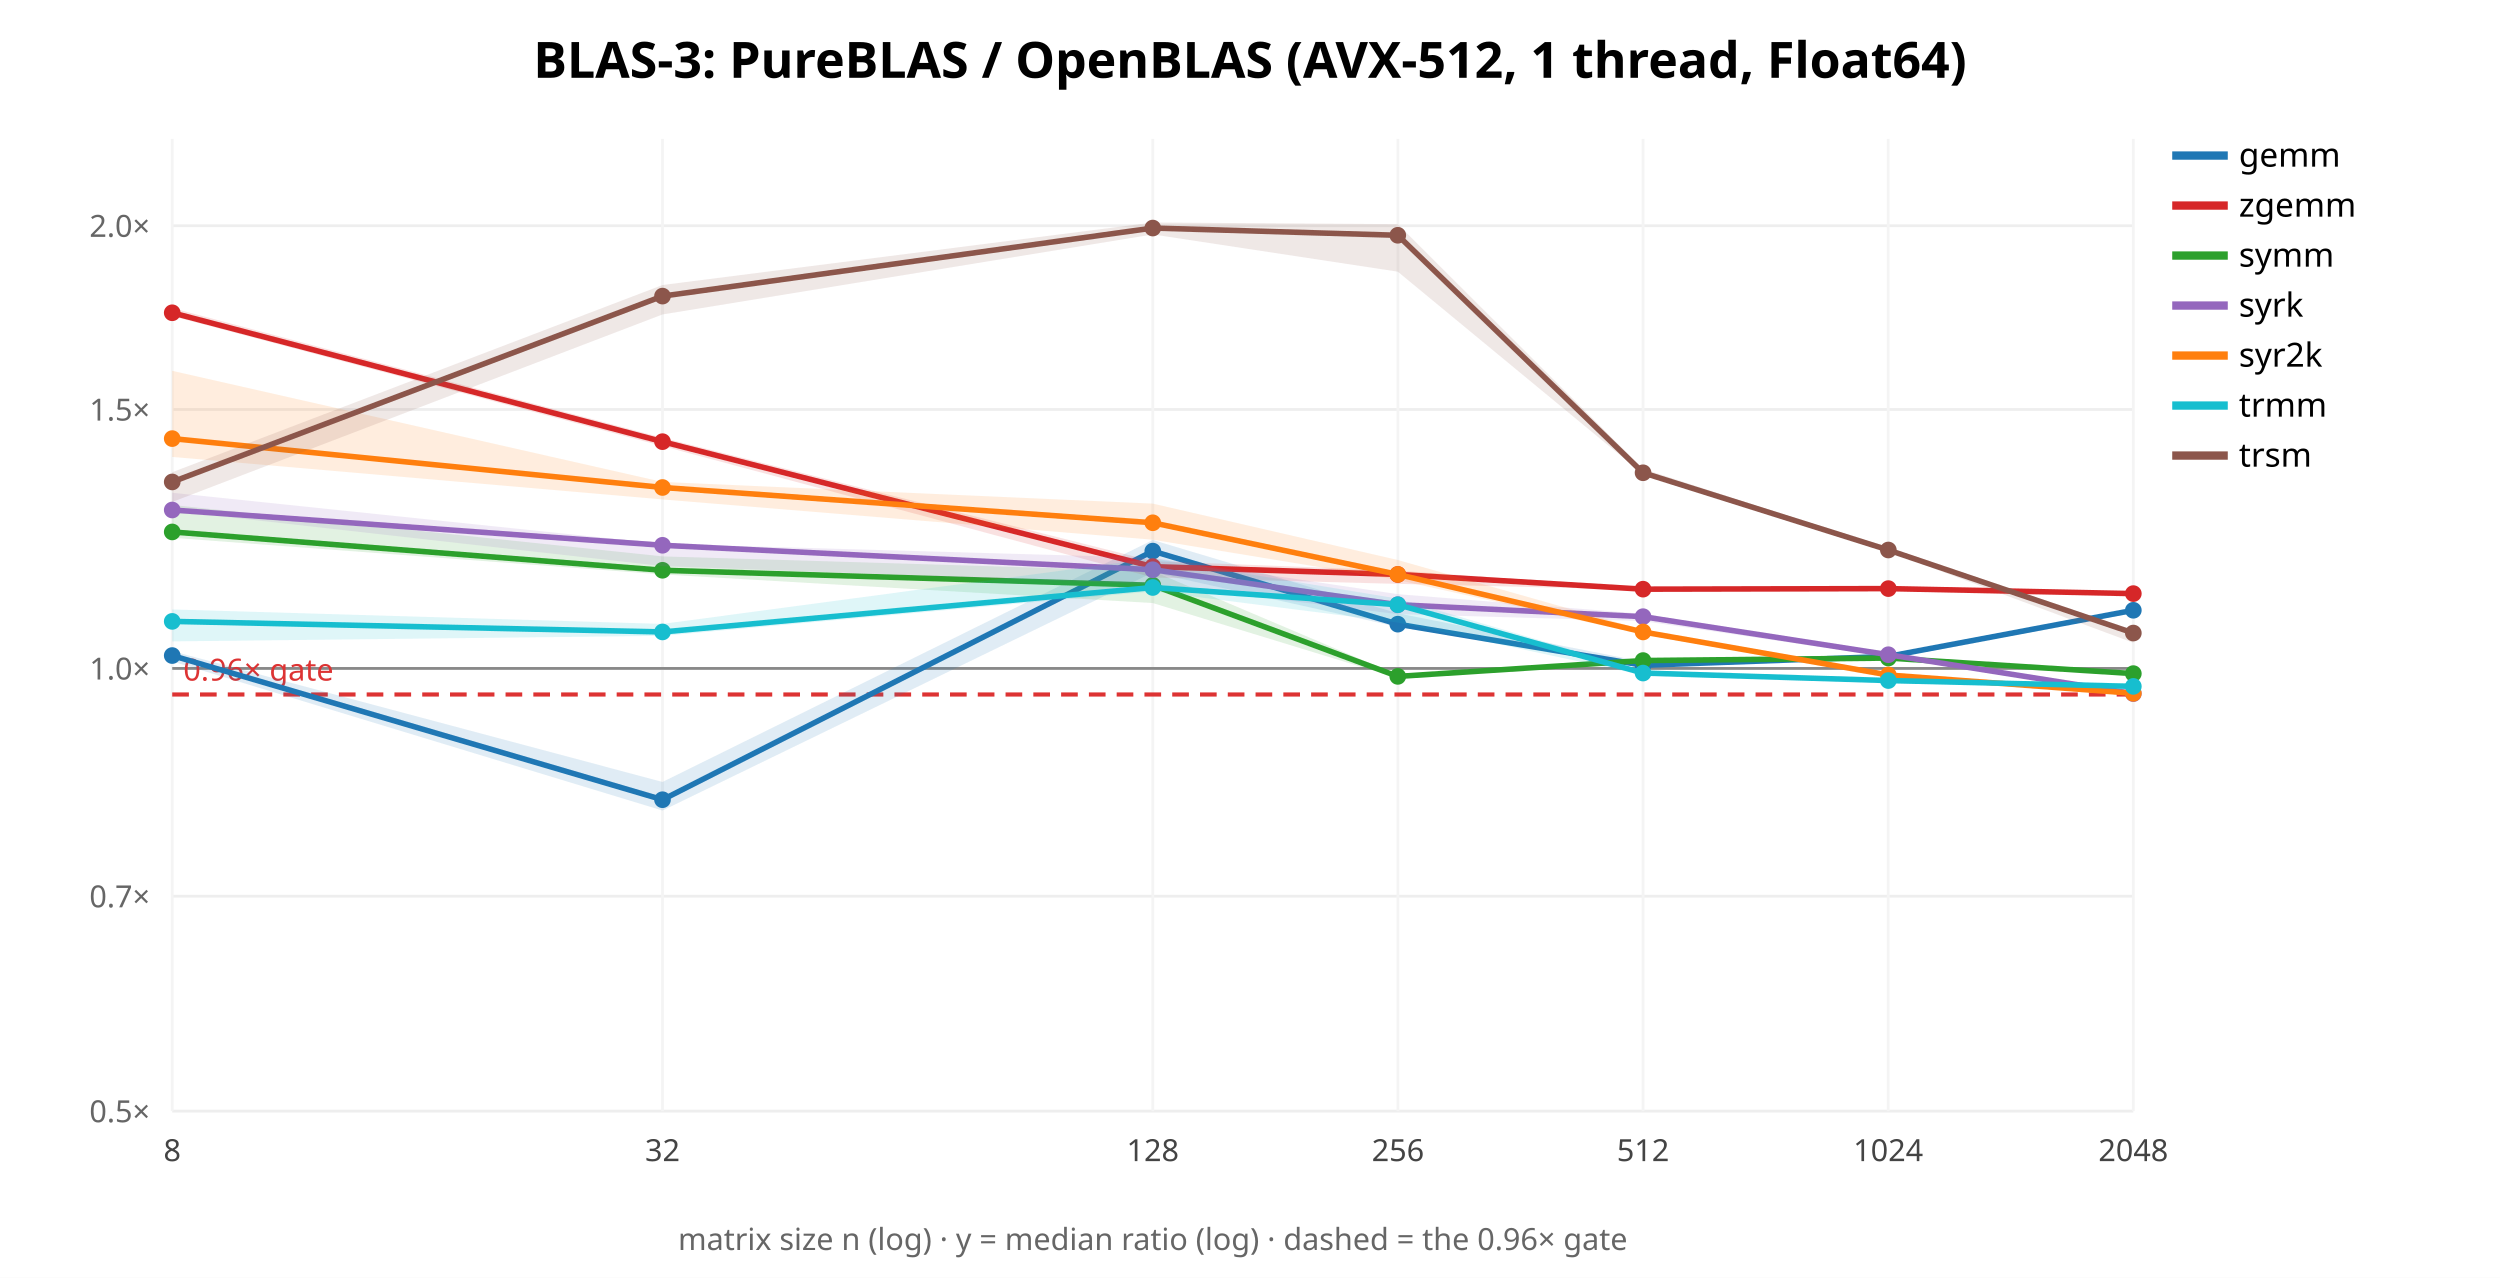
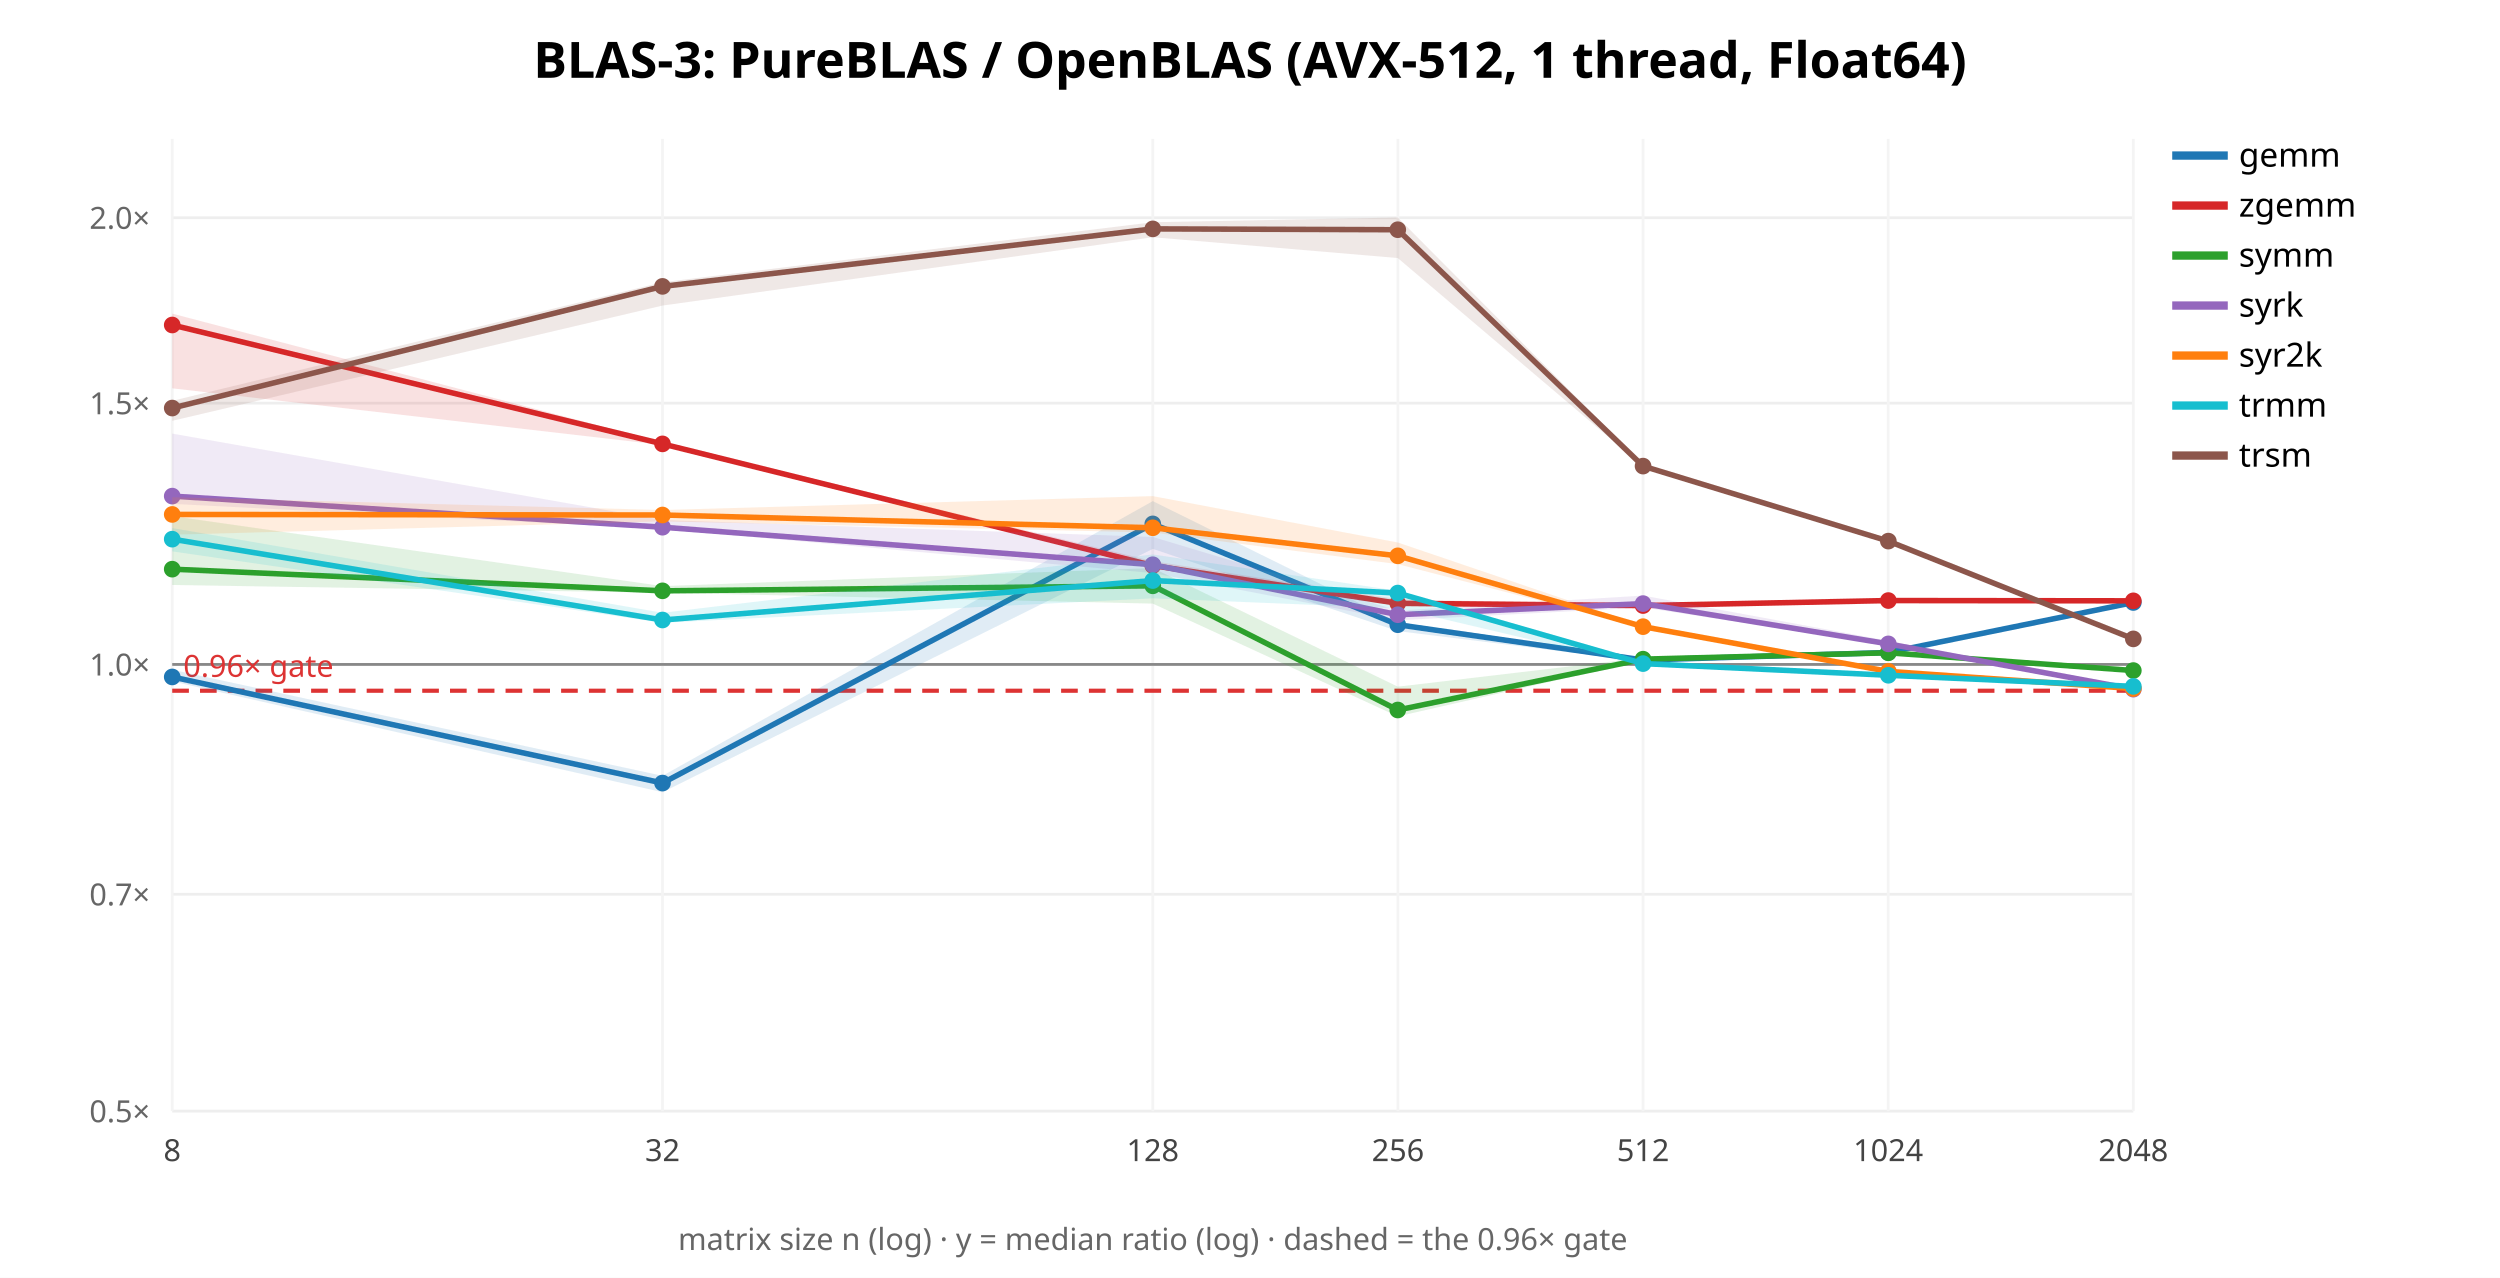
<svg xmlns="http://www.w3.org/2000/svg" width="900" height="460" font-family="sans-serif">
  <rect width="900" height="460" fill="white" />
  <text x="450.0" y="28" text-anchor="middle" font-size="18" font-weight="bold">BLAS-3: PureBLAS / OpenBLAS (AVX-512, 1 thread, Float64)</text>
  <line x1="62" y1="400.0" x2="768" y2="400.0" stroke="#eee" />
  <text x="54" y="404.0" text-anchor="end" font-size="11" fill="#666">0.5×</text>
-   <line x1="62" y1="322.638" x2="768" y2="322.638" stroke="#eee" />
-   <text x="54" y="326.638" text-anchor="end" font-size="11" fill="#666">0.7×</text>
-   <line x1="62" y1="240.632" x2="768" y2="240.632" stroke="#eee" />
-   <text x="54" y="244.632" text-anchor="end" font-size="11" fill="#666">1.0×</text>
-   <line x1="62" y1="147.408" x2="768" y2="147.408" stroke="#eee" />
-   <text x="54" y="151.408" text-anchor="end" font-size="11" fill="#666">1.5×</text>
-   <line x1="62" y1="81.264" x2="768" y2="81.264" stroke="#eee" />
-   <text x="54" y="85.264" text-anchor="end" font-size="11" fill="#666">2.0×</text>
+   <line x1="62" y1="321.94" x2="768" y2="321.94" stroke="#eee" />
+   <text x="54" y="325.94" text-anchor="end" font-size="11" fill="#666">0.7×</text>
+   <line x1="62" y1="239.193" x2="768" y2="239.193" stroke="#eee" />
+   <text x="54" y="243.193" text-anchor="end" font-size="11" fill="#666">1.0×</text>
+   <line x1="62" y1="145.127" x2="768" y2="145.127" stroke="#eee" />
+   <text x="54" y="149.127" text-anchor="end" font-size="11" fill="#666">1.5×</text>
+   <line x1="62" y1="78.385" x2="768" y2="78.385" stroke="#eee" />
+   <text x="54" y="82.385" text-anchor="end" font-size="11" fill="#666">2.0×</text>
  <line x1="62.0" y1="50" x2="62.0" y2="400" stroke="#f4f4f4" />
  <text x="62.0" y="418" text-anchor="middle" font-size="11" fill="#444">8</text>
  <line x1="238.5" y1="50" x2="238.5" y2="400" stroke="#f4f4f4" />
  <text x="238.5" y="418" text-anchor="middle" font-size="11" fill="#444">32</text>
  <line x1="415.0" y1="50" x2="415.0" y2="400" stroke="#f4f4f4" />
  <text x="415.0" y="418" text-anchor="middle" font-size="11" fill="#444">128</text>
  <line x1="503.25" y1="50" x2="503.25" y2="400" stroke="#f4f4f4" />
  <text x="503.25" y="418" text-anchor="middle" font-size="11" fill="#444">256</text>
  <line x1="591.5" y1="50" x2="591.5" y2="400" stroke="#f4f4f4" />
  <text x="591.5" y="418" text-anchor="middle" font-size="11" fill="#444">512</text>
  <line x1="679.75" y1="50" x2="679.75" y2="400" stroke="#f4f4f4" />
  <text x="679.75" y="418" text-anchor="middle" font-size="11" fill="#444">1024</text>
  <line x1="768.0" y1="50" x2="768.0" y2="400" stroke="#f4f4f4" />
  <text x="768.0" y="418" text-anchor="middle" font-size="11" fill="#444">2048</text>
-   <line x1="62" y1="240.632" x2="768" y2="240.632" stroke="#888" />
-   <line x1="62" y1="250.018" x2="768" y2="250.018" stroke="#d33" stroke-width="1.5" stroke-dasharray="6 4" />
-   <text x="66" y="245.018" font-size="11" fill="#d33">0.96× gate</text>
-   <polygon points="62.0,234.4 238.5,281.5 415.0,194.4 503.2,220.8 591.5,238.2 679.8,236.0 768.0,219.7 768.0,219.8 679.8,236.7 591.5,240.3 503.2,225.7 415.0,206.1 238.5,291.8 62.0,238.1" fill="#1f77b4" opacity="0.14" stroke="none" />
-   <polyline points="62.0,236.0 238.5,287.9 415.0,198.4 503.2,224.7 591.5,239.5 679.8,236.3 768.0,219.7" fill="none" stroke="#1f77b4" stroke-width="2" />
-   <circle cx="62.0" cy="236.0" r="3" fill="#1f77b4" />
-   <circle cx="238.5" cy="287.9" r="3" fill="#1f77b4" />
-   <circle cx="415.0" cy="198.4" r="3" fill="#1f77b4" />
-   <circle cx="503.2" cy="224.7" r="3" fill="#1f77b4" />
-   <circle cx="591.5" cy="239.5" r="3" fill="#1f77b4" />
-   <circle cx="679.8" cy="236.3" r="3" fill="#1f77b4" />
-   <circle cx="768.0" cy="219.7" r="3" fill="#1f77b4" />
+   <line x1="62" y1="239.193" x2="768" y2="239.193" stroke="#888" />
+   <line x1="62" y1="248.663" x2="768" y2="248.663" stroke="#d33" stroke-width="1.5" stroke-dasharray="6 4" />
+   <text x="66" y="243.663" font-size="11" fill="#d33">0.96× gate</text>
+   <polygon points="62.0,241.1 238.5,279.3 415.0,180.4 503.2,224.0 591.5,236.8 679.8,234.7 768.0,216.8 768.0,216.9 679.8,235.0 591.5,238.1 503.2,227.2 415.0,197.6 238.5,285.2 62.0,245.3" fill="#1f77b4" opacity="0.14" stroke="none" />
+   <polyline points="62.0,243.7 238.5,281.9 415.0,188.6 503.2,224.9 591.5,237.6 679.8,234.9 768.0,216.9" fill="none" stroke="#1f77b4" stroke-width="2" />
+   <circle cx="62.0" cy="243.7" r="3" fill="#1f77b4" />
+   <circle cx="238.5" cy="281.9" r="3" fill="#1f77b4" />
+   <circle cx="415.0" cy="188.6" r="3" fill="#1f77b4" />
+   <circle cx="503.2" cy="224.9" r="3" fill="#1f77b4" />
+   <circle cx="591.5" cy="237.6" r="3" fill="#1f77b4" />
+   <circle cx="679.8" cy="234.9" r="3" fill="#1f77b4" />
+   <circle cx="768.0" cy="216.9" r="3" fill="#1f77b4" />
  <line x1="782" y1="56" x2="802" y2="56" stroke="#1f77b4" stroke-width="3" />
  <text x="806" y="60" font-size="12">gemm</text>
-   <polygon points="62.0,110.9 238.5,157.6 415.0,202.0 503.2,205.4 591.5,211.8 679.8,211.5 768.0,213.5 768.0,214.0 679.8,212.5 591.5,212.3 503.2,210.2 415.0,207.9 238.5,160.6 62.0,113.8" fill="#d62728" opacity="0.14" stroke="none" />
-   <polyline points="62.0,112.6 238.5,159.0 415.0,204.0 503.2,206.8 591.5,212.1 679.8,211.9 768.0,213.7" fill="none" stroke="#d62728" stroke-width="2" />
-   <circle cx="62.0" cy="112.6" r="3" fill="#d62728" />
-   <circle cx="238.5" cy="159.0" r="3" fill="#d62728" />
-   <circle cx="415.0" cy="204.0" r="3" fill="#d62728" />
-   <circle cx="503.2" cy="206.8" r="3" fill="#d62728" />
-   <circle cx="591.5" cy="212.1" r="3" fill="#d62728" />
-   <circle cx="679.8" cy="211.9" r="3" fill="#d62728" />
-   <circle cx="768.0" cy="213.7" r="3" fill="#d62728" />
+   <polygon points="62.0,112.9 238.5,159.2 415.0,202.0 503.2,215.7 591.5,217.8 679.8,216.2 768.0,216.2 768.0,216.5 679.8,216.4 591.5,218.1 503.2,217.5 415.0,204.5 238.5,160.2 62.0,139.8" fill="#d62728" opacity="0.14" stroke="none" />
+   <polyline points="62.0,117.0 238.5,159.8 415.0,203.6 503.2,217.2 591.5,218.0 679.8,216.2 768.0,216.3" fill="none" stroke="#d62728" stroke-width="2" />
+   <circle cx="62.0" cy="117.0" r="3" fill="#d62728" />
+   <circle cx="238.5" cy="159.8" r="3" fill="#d62728" />
+   <circle cx="415.0" cy="203.6" r="3" fill="#d62728" />
+   <circle cx="503.2" cy="217.2" r="3" fill="#d62728" />
+   <circle cx="591.5" cy="218.0" r="3" fill="#d62728" />
+   <circle cx="679.8" cy="216.2" r="3" fill="#d62728" />
+   <circle cx="768.0" cy="216.3" r="3" fill="#d62728" />
  <line x1="782" y1="74" x2="802" y2="74" stroke="#d62728" stroke-width="3" />
  <text x="806" y="78" font-size="12">zgemm</text>
-   <polygon points="62.0,181.8 238.5,200.3 415.0,205.6 503.2,243.0 591.5,237.6 679.8,236.0 768.0,242.5 768.0,242.7 679.8,237.1 591.5,238.0 503.2,244.1 415.0,217.1 238.5,206.8 62.0,193.6" fill="#2ca02c" opacity="0.14" stroke="none" />
-   <polyline points="62.0,191.5 238.5,205.3 415.0,210.7 503.2,243.5 591.5,237.8 679.8,236.9 768.0,242.5" fill="none" stroke="#2ca02c" stroke-width="2" />
-   <circle cx="62.0" cy="191.5" r="3" fill="#2ca02c" />
-   <circle cx="238.5" cy="205.3" r="3" fill="#2ca02c" />
-   <circle cx="415.0" cy="210.7" r="3" fill="#2ca02c" />
-   <circle cx="503.2" cy="243.5" r="3" fill="#2ca02c" />
-   <circle cx="591.5" cy="237.8" r="3" fill="#2ca02c" />
-   <circle cx="679.8" cy="236.9" r="3" fill="#2ca02c" />
-   <circle cx="768.0" cy="242.5" r="3" fill="#2ca02c" />
+   <polygon points="62.0,185.8 238.5,211.0 415.0,204.5 503.2,247.2 591.5,236.8 679.8,234.6 768.0,241.2 768.0,242.1 679.8,235.3 591.5,237.8 503.2,257.9 415.0,217.3 238.5,213.4 62.0,210.6" fill="#2ca02c" opacity="0.14" stroke="none" />
+   <polyline points="62.0,204.9 238.5,212.7 415.0,210.9 503.2,255.6 591.5,237.3 679.8,235.0 768.0,241.4" fill="none" stroke="#2ca02c" stroke-width="2" />
+   <circle cx="62.0" cy="204.9" r="3" fill="#2ca02c" />
+   <circle cx="238.5" cy="212.7" r="3" fill="#2ca02c" />
+   <circle cx="415.0" cy="210.9" r="3" fill="#2ca02c" />
+   <circle cx="503.2" cy="255.6" r="3" fill="#2ca02c" />
+   <circle cx="591.5" cy="237.3" r="3" fill="#2ca02c" />
+   <circle cx="679.8" cy="235.0" r="3" fill="#2ca02c" />
+   <circle cx="768.0" cy="241.4" r="3" fill="#2ca02c" />
  <line x1="782" y1="92" x2="802" y2="92" stroke="#2ca02c" stroke-width="3" />
  <text x="806" y="96" font-size="12">symm</text>
-   <polygon points="62.0,177.4 238.5,195.8 415.0,200.8 503.2,213.9 591.5,221.0 679.8,235.5 768.0,249.3 768.0,250.0 679.8,236.5 591.5,223.6 503.2,221.1 415.0,210.3 238.5,203.8 62.0,183.9" fill="#9467bd" opacity="0.14" stroke="none" />
-   <polyline points="62.0,183.6 238.5,196.3 415.0,205.1 503.2,217.7 591.5,222.0 679.8,235.7 768.0,249.7" fill="none" stroke="#9467bd" stroke-width="2" />
-   <circle cx="62.0" cy="183.6" r="3" fill="#9467bd" />
-   <circle cx="238.5" cy="196.3" r="3" fill="#9467bd" />
-   <circle cx="415.0" cy="205.1" r="3" fill="#9467bd" />
-   <circle cx="503.2" cy="217.7" r="3" fill="#9467bd" />
-   <circle cx="591.5" cy="222.0" r="3" fill="#9467bd" />
-   <circle cx="679.8" cy="235.7" r="3" fill="#9467bd" />
-   <circle cx="768.0" cy="249.7" r="3" fill="#9467bd" />
+   <polygon points="62.0,156.1 238.5,187.2 415.0,193.3 503.2,219.8 591.5,214.4 679.8,230.7 768.0,247.9 768.0,248.4 679.8,232.2 591.5,218.7 503.2,223.3 415.0,206.3 238.5,190.4 62.0,181.4" fill="#9467bd" opacity="0.14" stroke="none" />
+   <polyline points="62.0,178.6 238.5,189.8 415.0,203.3 503.2,221.3 591.5,217.3 679.8,231.8 768.0,248.1" fill="none" stroke="#9467bd" stroke-width="2" />
+   <circle cx="62.0" cy="178.6" r="3" fill="#9467bd" />
+   <circle cx="238.5" cy="189.8" r="3" fill="#9467bd" />
+   <circle cx="415.0" cy="203.3" r="3" fill="#9467bd" />
+   <circle cx="503.2" cy="221.3" r="3" fill="#9467bd" />
+   <circle cx="591.5" cy="217.3" r="3" fill="#9467bd" />
+   <circle cx="679.8" cy="231.8" r="3" fill="#9467bd" />
+   <circle cx="768.0" cy="248.1" r="3" fill="#9467bd" />
  <line x1="782" y1="110" x2="802" y2="110" stroke="#9467bd" stroke-width="3" />
  <text x="806" y="114" font-size="12">syrk</text>
-   <polygon points="62.0,133.5 238.5,173.5 415.0,181.3 503.2,201.6 591.5,226.7 679.8,242.5 768.0,249.5 768.0,249.8 679.8,244.1 591.5,228.4 503.2,208.8 415.0,194.3 238.5,179.8 62.0,164.5" fill="#ff7f0e" opacity="0.14" stroke="none" />
-   <polyline points="62.0,157.9 238.5,175.5 415.0,188.2 503.2,206.8 591.5,227.5 679.8,243.0 768.0,249.6" fill="none" stroke="#ff7f0e" stroke-width="2" />
-   <circle cx="62.0" cy="157.9" r="3" fill="#ff7f0e" />
-   <circle cx="238.5" cy="175.5" r="3" fill="#ff7f0e" />
-   <circle cx="415.0" cy="188.2" r="3" fill="#ff7f0e" />
-   <circle cx="503.2" cy="206.8" r="3" fill="#ff7f0e" />
-   <circle cx="591.5" cy="227.5" r="3" fill="#ff7f0e" />
-   <circle cx="679.8" cy="243.0" r="3" fill="#ff7f0e" />
-   <circle cx="768.0" cy="249.6" r="3" fill="#ff7f0e" />
+   <polygon points="62.0,179.0 238.5,183.6 415.0,178.6 503.2,195.3 591.5,225.3 679.8,241.5 768.0,247.8 768.0,248.2 679.8,241.9 591.5,225.9 503.2,203.1 415.0,191.7 238.5,187.7 62.0,192.5" fill="#ff7f0e" opacity="0.14" stroke="none" />
+   <polyline points="62.0,185.2 238.5,185.4 415.0,190.0 503.2,200.1 591.5,225.6 679.8,241.7 768.0,247.9" fill="none" stroke="#ff7f0e" stroke-width="2" />
+   <circle cx="62.0" cy="185.2" r="3" fill="#ff7f0e" />
+   <circle cx="238.5" cy="185.4" r="3" fill="#ff7f0e" />
+   <circle cx="415.0" cy="190.0" r="3" fill="#ff7f0e" />
+   <circle cx="503.2" cy="200.1" r="3" fill="#ff7f0e" />
+   <circle cx="591.5" cy="225.6" r="3" fill="#ff7f0e" />
+   <circle cx="679.8" cy="241.7" r="3" fill="#ff7f0e" />
+   <circle cx="768.0" cy="247.9" r="3" fill="#ff7f0e" />
  <line x1="782" y1="128" x2="802" y2="128" stroke="#ff7f0e" stroke-width="3" />
  <text x="806" y="132" font-size="12">syr2k</text>
-   <polygon points="62.0,219.4 238.5,224.6 415.0,201.0 503.2,215.5 591.5,241.4 679.8,244.6 768.0,246.0 768.0,247.5 679.8,245.8 591.5,243.1 503.2,224.1 415.0,212.9 238.5,228.9 62.0,230.9" fill="#17becf" opacity="0.14" stroke="none" />
-   <polyline points="62.0,223.7 238.5,227.5 415.0,211.5 503.2,217.7 591.5,242.3 679.8,245.0 768.0,247.1" fill="none" stroke="#17becf" stroke-width="2" />
-   <circle cx="62.0" cy="223.7" r="3" fill="#17becf" />
-   <circle cx="238.5" cy="227.5" r="3" fill="#17becf" />
-   <circle cx="415.0" cy="211.5" r="3" fill="#17becf" />
-   <circle cx="503.2" cy="217.7" r="3" fill="#17becf" />
-   <circle cx="591.5" cy="242.3" r="3" fill="#17becf" />
-   <circle cx="679.8" cy="245.0" r="3" fill="#17becf" />
+   <polygon points="62.0,190.1 238.5,220.6 415.0,199.6 503.2,212.7 591.5,238.4 679.8,242.5 768.0,246.5 768.0,247.4 679.8,243.1 591.5,239.8 503.2,219.0 415.0,215.4 238.5,224.2 62.0,198.5" fill="#17becf" opacity="0.14" stroke="none" />
+   <polyline points="62.0,194.1 238.5,223.2 415.0,209.0 503.2,213.5 591.5,238.9 679.8,243.1 768.0,247.1" fill="none" stroke="#17becf" stroke-width="2" />
+   <circle cx="62.0" cy="194.1" r="3" fill="#17becf" />
+   <circle cx="238.5" cy="223.2" r="3" fill="#17becf" />
+   <circle cx="415.0" cy="209.0" r="3" fill="#17becf" />
+   <circle cx="503.2" cy="213.5" r="3" fill="#17becf" />
+   <circle cx="591.5" cy="238.9" r="3" fill="#17becf" />
+   <circle cx="679.8" cy="243.1" r="3" fill="#17becf" />
  <circle cx="768.0" cy="247.1" r="3" fill="#17becf" />
  <line x1="782" y1="146" x2="802" y2="146" stroke="#17becf" stroke-width="3" />
  <text x="806" y="150" font-size="12">trmm</text>
-   <polygon points="62.0,170.0 238.5,102.6 415.0,80.1 503.2,80.7 591.5,168.8 679.8,197.4 768.0,227.6 768.0,231.4 679.8,198.6 591.5,170.7 503.2,97.8 415.0,84.4 238.5,113.2 62.0,180.7" fill="#8c564b" opacity="0.14" stroke="none" />
-   <polyline points="62.0,173.5 238.5,106.6 415.0,82.1 503.2,84.7 591.5,170.2 679.8,198.0 768.0,227.9" fill="none" stroke="#8c564b" stroke-width="2" />
-   <circle cx="62.0" cy="173.5" r="3" fill="#8c564b" />
-   <circle cx="238.5" cy="106.6" r="3" fill="#8c564b" />
-   <circle cx="415.0" cy="82.1" r="3" fill="#8c564b" />
-   <circle cx="503.2" cy="84.7" r="3" fill="#8c564b" />
-   <circle cx="591.5" cy="170.2" r="3" fill="#8c564b" />
-   <circle cx="679.8" cy="198.0" r="3" fill="#8c564b" />
-   <circle cx="768.0" cy="227.9" r="3" fill="#8c564b" />
+   <polygon points="62.0,144.3 238.5,101.6 415.0,80.0 503.2,78.3 591.5,167.2 679.8,194.6 768.0,229.6 768.0,230.1 679.8,195.1 591.5,167.9 503.2,92.9 415.0,85.4 238.5,110.0 62.0,151.5" fill="#8c564b" opacity="0.14" stroke="none" />
+   <polyline points="62.0,146.9 238.5,103.1 415.0,82.4 503.2,82.7 591.5,167.8 679.8,194.8 768.0,230.0" fill="none" stroke="#8c564b" stroke-width="2" />
+   <circle cx="62.0" cy="146.9" r="3" fill="#8c564b" />
+   <circle cx="238.5" cy="103.1" r="3" fill="#8c564b" />
+   <circle cx="415.0" cy="82.4" r="3" fill="#8c564b" />
+   <circle cx="503.2" cy="82.7" r="3" fill="#8c564b" />
+   <circle cx="591.5" cy="167.8" r="3" fill="#8c564b" />
+   <circle cx="679.8" cy="194.8" r="3" fill="#8c564b" />
+   <circle cx="768.0" cy="230.0" r="3" fill="#8c564b" />
  <line x1="782" y1="164" x2="802" y2="164" stroke="#8c564b" stroke-width="3" />
  <text x="806" y="168" font-size="12">trsm</text>
  <text x="415.0" y="450" text-anchor="middle" font-size="11" fill="#666">matrix size n (log) · y = median ratio (log) · dashed = the 0.96× gate</text>
</svg>
